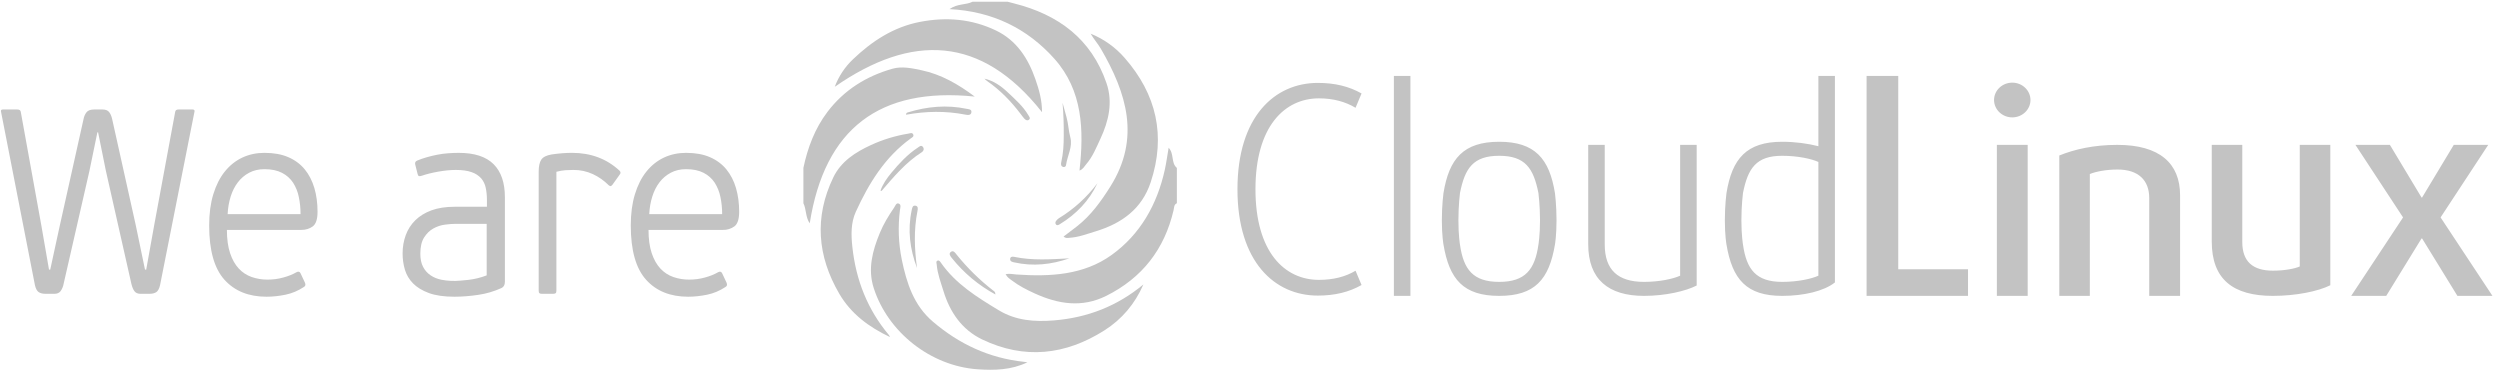
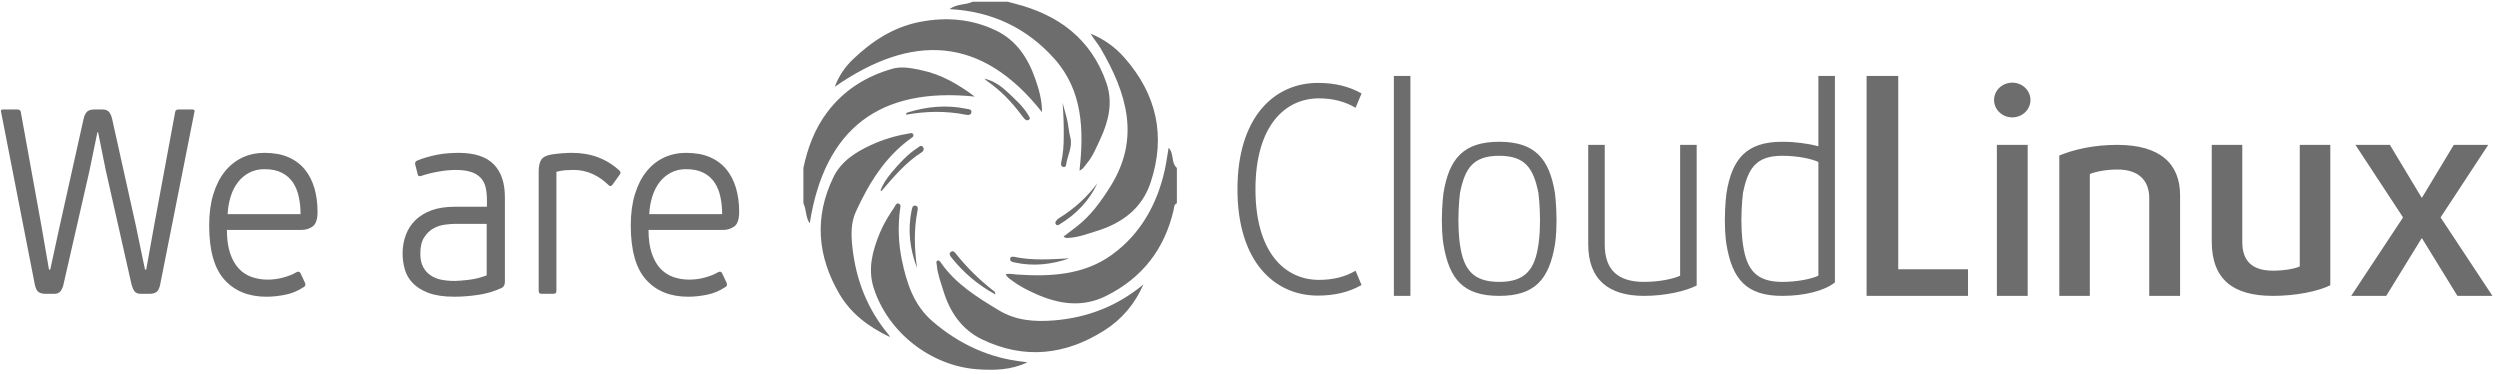
<svg xmlns="http://www.w3.org/2000/svg" width="174" height="26" viewBox="0 0 174 26">
-   <g fill="#C3C3C3" fill-rule="evenodd">
+   <g fill="#6D6D6D" fill-rule="evenodd">
    <path d="M91.72 20.573c-3.005 0-5.593-2.347-5.593-7.4 0-5.054 2.588-7.403 5.593-7.403 1.174 0 2.169.238 3.044.735l-.418.997c-.696-.418-1.551-.657-2.546-.657-2.389 0-4.42 1.95-4.42 6.327s2.031 6.307 4.42 6.307c.995 0 1.85-.218 2.546-.637l.418.995c-.875.497-1.87.736-3.044.736M97.014 5.284h1.151v15.309h-1.151zM114.42 20.593c-2.476 0-3.88-1.152-3.88-3.589v-6.921h1.15v6.94c0 1.756.916 2.596 2.73 2.596 1.093 0 2.049-.215 2.517-.43v-9.106h1.152v9.789c-.762.39-2.166.721-3.669.721M126.559 5.284v4.892c-.72-.184-1.6-.309-2.517-.309-2.476 0-3.495 1.166-3.882 3.59 0 0-.11.82-.11 1.879 0 1.06.11 1.668.11 1.668.406 2.453 1.406 3.589 3.882 3.589 1.5 0 2.908-.331 3.668-.935V5.284h-1.151zm0 13.905c-.468.215-1.424.43-2.517.43-1.814 0-2.485-.86-2.73-2.595 0 0-.111-.636-.111-1.688 0-1.051.11-1.9.11-1.9.344-1.724.917-2.593 2.73-2.593 1.094 0 2.05.215 2.518.429v7.917zM129.914 20.593V5.283h2.204V18.74h4.856v1.853h-7.06M140.054 8.17c-.702 0-1.268-.547-1.268-1.21 0-.662.566-1.208 1.268-1.208.701 0 1.267.546 1.267 1.209 0 .662-.566 1.209-1.267 1.209zm-1.072 1.913h2.145v10.51h-2.145v-10.51zM149.587 20.593v-6.807c0-1.227-.74-1.987-2.202-1.987-.78 0-1.504.137-1.933.313v8.481h-2.125v-9.77c1.053-.43 2.4-.74 4.038-.74 2.946 0 4.369 1.287 4.369 3.509v7.001h-2.147M158.192 20.593c-2.772 0-4.254-1.152-4.254-3.784v-6.726h2.125v6.766c0 1.346.724 1.989 2.129 1.989.817 0 1.52-.137 1.872-.292v-8.463h2.126v9.77c-.858.428-2.4.74-3.998.74M171.036 20.593l-2.459-3.998h-.037l-2.458 3.998h-2.439l3.61-5.461-3.316-5.05h2.399l2.204 3.665h.037l2.206-3.664h2.398l-3.316 5.049 3.61 5.461h-2.44M108.227 13.456c-.387-2.423-1.406-3.589-3.882-3.589-2.478 0-3.495 1.166-3.882 3.59 0 0-.11.82-.11 1.879 0 1.06.11 1.668.11 1.668.406 2.453 1.404 3.589 3.882 3.589 2.476 0 3.475-1.136 3.882-3.589 0 0 .107-.608.107-1.668s-.107-1.88-.107-1.88zm-1.152 3.568c-.246 1.734-.916 2.595-2.73 2.595-1.816 0-2.486-.86-2.731-2.595 0 0-.109-.636-.109-1.688 0-1.051.109-1.9.109-1.9.342-1.724.915-2.593 2.73-2.593s2.388.87 2.731 2.594c0 0 .11.848.11 1.899 0 1.052-.11 1.688-.11 1.688zM70.14.123c.147.04.294.08.442.116 3.073.774 5.373 2.462 6.431 5.55.456 1.331.151 2.636-.423 3.867-.287.613-.538 1.255-.994 1.78-.13.15-.215.345-.464.437.317-2.81.23-5.566-1.741-7.777C71.51 1.989 69.087.788 66.086.634c.56-.395 1.137-.278 1.598-.511h2.456M81.91 14.144c-.213.096-.186.306-.228.482-.634 2.72-2.184 4.72-4.695 5.97-1.69.841-3.347.567-4.968-.172-.552-.252-1.106-.531-1.596-.907-.148-.113-.315-.203-.432-.435.277-.057.517.006.76.023 2.333.16 4.663.046 6.617-1.359 2.001-1.439 3.17-3.518 3.703-5.933.108-.492.174-.994.266-1.528.4.415.15 1.046.573 1.402v2.457M55.916 11.687c.299-1.414.798-2.743 1.68-3.906 1.157-1.522 2.698-2.478 4.513-2.996.67-.19 1.37-.035 2.025.103 1.364.285 2.556.97 3.708 1.834-6.626-.68-10.448 2.232-11.485 8.822-.302-.437-.227-.967-.441-1.4v-2.457" />
    <path d="M61.94 23.458c-1.457-.69-2.707-1.612-3.523-3.008-1.533-2.624-1.754-5.334-.418-8.105.54-1.12 1.553-1.76 2.623-2.251a9.99 9.99 0 0 1 2.586-.791c.125-.02.289-.108.357.068.054.137-.093.202-.185.27-1.798 1.304-2.911 3.126-3.813 5.095-.356.779-.332 1.631-.241 2.465.247 2.29 1.056 4.352 2.55 6.127.03.035.043.086.064.13M58.099 6.041a5.085 5.085 0 0 1 1.268-1.914c1.322-1.265 2.825-2.249 4.664-2.604 1.823-.352 3.598-.212 5.285.598 1.445.693 2.244 1.944 2.75 3.398.248.712.46 1.447.46 2.29-4.236-5.36-9.08-5.484-14.427-1.768M79.58 19.798c-.587 1.351-1.494 2.423-2.712 3.196-2.715 1.723-5.57 2.041-8.51.631-1.41-.677-2.245-1.896-2.696-3.376-.185-.6-.414-1.193-.466-1.83-.008-.097-.071-.217.045-.274.117-.058.187.054.243.135 1.031 1.486 2.53 2.407 4.032 3.315 1.189.72 2.494.816 3.853.704 2.332-.191 4.4-.998 6.211-2.501M74.023 16.465c.33-.252.637-.48.939-.716.967-.757 1.667-1.732 2.317-2.764 2.118-3.365 1.136-6.506-.66-9.592-.21-.36-.496-.675-.711-1.05a6.225 6.225 0 0 1 2.367 1.686c2.222 2.538 2.882 5.42 1.815 8.652-.619 1.872-2.026 2.87-3.831 3.42-.601.182-1.191.413-1.828.45-.118.007-.235.055-.408-.086" />
    <path d="M71.506 25.217c-1.124.541-2.298.566-3.47.485-3.244-.226-6.229-2.559-7.225-5.653-.426-1.322-.087-2.593.42-3.823.258-.632.616-1.216 1.001-1.78.081-.116.143-.34.313-.28.201.07.112.295.092.453a10.63 10.63 0 0 0 .128 3.456c.34 1.624.824 3.165 2.15 4.3 1.838 1.572 3.93 2.551 6.348 2.807.08.009.162.024.243.035M63.058 7.985c.004-.133.08-.148.14-.166 1.339-.41 2.694-.535 4.075-.246.14.03.356.022.338.229-.02.238-.254.208-.407.179-1.379-.273-2.761-.246-4.146.004M73.954 7.15c.092.339.183.677.278 1.015.127.456.137.93.262 1.394.177.658-.21 1.282-.298 1.932a.152.152 0 0 1-.187.132c-.176-.044-.178-.197-.147-.329.141-.616.177-1.24.175-1.87a24.813 24.813 0 0 0-.083-2.273M61.28 13.266c.171-.465.446-.865.758-1.238.545-.654 1.12-1.28 1.84-1.752.105-.069.231-.206.355-.052.102.124.055.285-.065.362-1.122.711-1.96 1.716-2.812 2.704-.004.005-.028-.009-.077-.024" />
    <path d="M63.825 18.653c-.493-1.302-.669-2.642-.371-4.023.03-.141.051-.348.258-.316.207.032.173.228.144.375-.264 1.317-.212 2.634-.03 3.964M69.281 20.495a9.944 9.944 0 0 1-3.027-2.528c-.1-.123-.257-.309-.067-.44.182-.126.3.082.404.208a15.36 15.36 0 0 0 2.53 2.483c.065.05.156.08.16.277M68.518 5.474c.636.148 1.146.506 1.599.932.528.499 1.086.98 1.461 1.618.058.098.167.213.031.313-.113.084-.23.014-.314-.077-.091-.1-.17-.212-.252-.32-.668-.883-1.43-1.67-2.346-2.303-.066-.044-.119-.107-.179-.163M74.432 17.98c-1.255.436-2.53.575-3.839.283-.128-.029-.293-.056-.288-.234.006-.162.146-.18.267-.155 1.28.27 2.569.176 3.86.106M76.383 12.75c-.579 1.236-1.486 2.165-2.636 2.865-.088.055-.188.102-.265-.012-.053-.08-.023-.17.03-.237a.718.718 0 0 1 .182-.174 9.58 9.58 0 0 0 2.689-2.442M6.778 9.21l-.559 2.71-1.791 7.834a1.24 1.24 0 0 1-.213.512c-.096.123-.239.184-.431.184h-.608c-.204 0-.365-.04-.483-.118-.118-.08-.205-.242-.262-.487L.08 7.82C.035 7.686.074 7.62.198 7.62h.998c.158 0 .242.06.253.183l1.438 7.943.524 3.02h.085l.66-3.038 1.657-7.432c.034-.183.1-.34.203-.475.102-.134.282-.201.54-.201h.576c.214 0 .37.06.466.183.095.122.164.286.21.493l1.641 7.378.643 3.092h.084l.559-3.11 1.455-7.853c.01-.123.09-.183.236-.183h.98c.125 0 .164.067.12.201L11.14 19.845c-.056.245-.144.407-.261.487-.119.078-.28.118-.482.118h-.61c-.191 0-.332-.058-.423-.174-.09-.116-.164-.29-.22-.522l-1.776-7.87-.54-2.673h-.05M18.414 10.639c.642 0 1.194.1 1.657.302.462.2.843.485 1.142.85.299.367.52.8.668 1.3.146.5.22 1.05.22 1.648 0 .513-.11.851-.33 1.016-.22.165-.489.247-.803.247h-5.176c0 .63.074 1.169.22 1.612.147.443.349.8.603 1.074.254.273.555.47.9.591a3.32 3.32 0 0 0 1.11.182c.374 0 .739-.047 1.097-.147.354-.096.658-.22.906-.364.136-.075.232-.05.29.072l.303.644c.068.149.04.253-.084.316-.395.26-.817.438-1.269.53-.451.092-.89.14-1.319.14-1.24 0-2.215-.394-2.926-1.181-.71-.788-1.065-2.047-1.065-3.78 0-.818.095-1.542.288-2.17.191-.628.458-1.155.802-1.583.345-.427.75-.75 1.217-.97.468-.22.984-.33 1.549-.33zm2.504 4.265c0-.415-.04-.812-.12-1.19a2.885 2.885 0 0 0-.399-.999 2.017 2.017 0 0 0-.773-.686c-.327-.17-.735-.255-1.22-.255-.396 0-.75.082-1.062.247a2.373 2.373 0 0 0-.788.668c-.215.28-.383.61-.501.988a4.916 4.916 0 0 0-.211 1.227h5.074zM35.141 19.608c0 .22-.08.366-.237.439a5.934 5.934 0 0 1-1.623.476c-.576.085-1.128.129-1.657.129-.723 0-1.314-.087-1.776-.257-.463-.172-.83-.396-1.1-.671a2.267 2.267 0 0 1-.568-.955 3.98 3.98 0 0 1-.159-1.129c0-.453.073-.877.22-1.276a2.79 2.79 0 0 1 .667-1.037c.3-.293.674-.522 1.125-.689.452-.165.987-.247 1.607-.247h2.25v-.488c0-.3-.029-.58-.085-.838a1.454 1.454 0 0 0-.321-.66 1.572 1.572 0 0 0-.66-.423c-.282-.102-.648-.154-1.1-.154-.371 0-.78.04-1.225.119-.446.08-.826.175-1.142.284a.46.46 0 0 1-.186.028c-.046-.006-.08-.052-.102-.137l-.169-.666c-.034-.135.011-.229.136-.28.202-.084.423-.163.66-.23a8.83 8.83 0 0 1 .734-.177c.255-.05.51-.084.77-.102.259-.018.502-.028.728-.028 1.093 0 1.902.263 2.426.787.526.525.787 1.294.787 2.305v5.877zm-1.269-4.028h-2.181c-.203 0-.446.02-.728.056a2.22 2.22 0 0 0-.802.267c-.255.141-.469.35-.643.625-.176.276-.263.652-.263 1.13 0 .368.064.675.194.92.13.246.305.441.526.588.22.148.47.249.752.305a4.631 4.631 0 0 0 1.294.063c.174-.011.368-.03.582-.055a5.2 5.2 0 0 0 1.27-.313V15.58zM42.616 12.872c-.056.061-.1.088-.134.082a.287.287 0 0 1-.119-.064 3.883 3.883 0 0 0-1.091-.768 3.166 3.166 0 0 0-1.378-.294c-.158 0-.336.007-.533.018-.198.013-.409.05-.635.11v8.255c0 .098-.016.163-.05.193-.036.031-.099.046-.19.046h-.77c-.082 0-.138-.015-.173-.046-.035-.03-.051-.095-.051-.193v-8.254c0-.38.06-.66.18-.843.12-.182.363-.305.728-.366.511-.073.981-.11 1.409-.11 1.319 0 2.424.416 3.316 1.246.078.085.084.17.015.256l-.524.732M47.759 10.639c.641 0 1.195.1 1.657.302.461.2.843.485 1.142.85.298.367.521.8.668 1.3.145.5.22 1.05.22 1.648 0 .513-.111.851-.33 1.016a1.3 1.3 0 0 1-.804.247h-5.175c0 .63.073 1.169.22 1.612.148.443.349.8.602 1.074.256.273.555.47.9.591a3.32 3.32 0 0 0 1.11.182c.374 0 .74-.047 1.096-.147.357-.096.659-.22.907-.364.136-.075.232-.05.29.072l.303.644c.068.149.04.253-.084.316-.395.26-.818.438-1.269.53-.451.092-.89.14-1.318.14-1.242 0-2.216-.394-2.926-1.181-.71-.788-1.066-2.047-1.066-3.78 0-.818.095-1.542.288-2.17.191-.628.458-1.155.803-1.583.344-.427.75-.75 1.217-.97.469-.22.984-.33 1.549-.33zm2.503 4.265c0-.415-.04-.812-.12-1.19a2.915 2.915 0 0 0-.399-.999 2.013 2.013 0 0 0-.771-.686c-.329-.17-.735-.255-1.223-.255-.396 0-.75.082-1.06.247a2.392 2.392 0 0 0-.789.668c-.215.28-.381.61-.5.988-.12.379-.19.787-.213 1.227h5.075z" />
  </g>
</svg>
